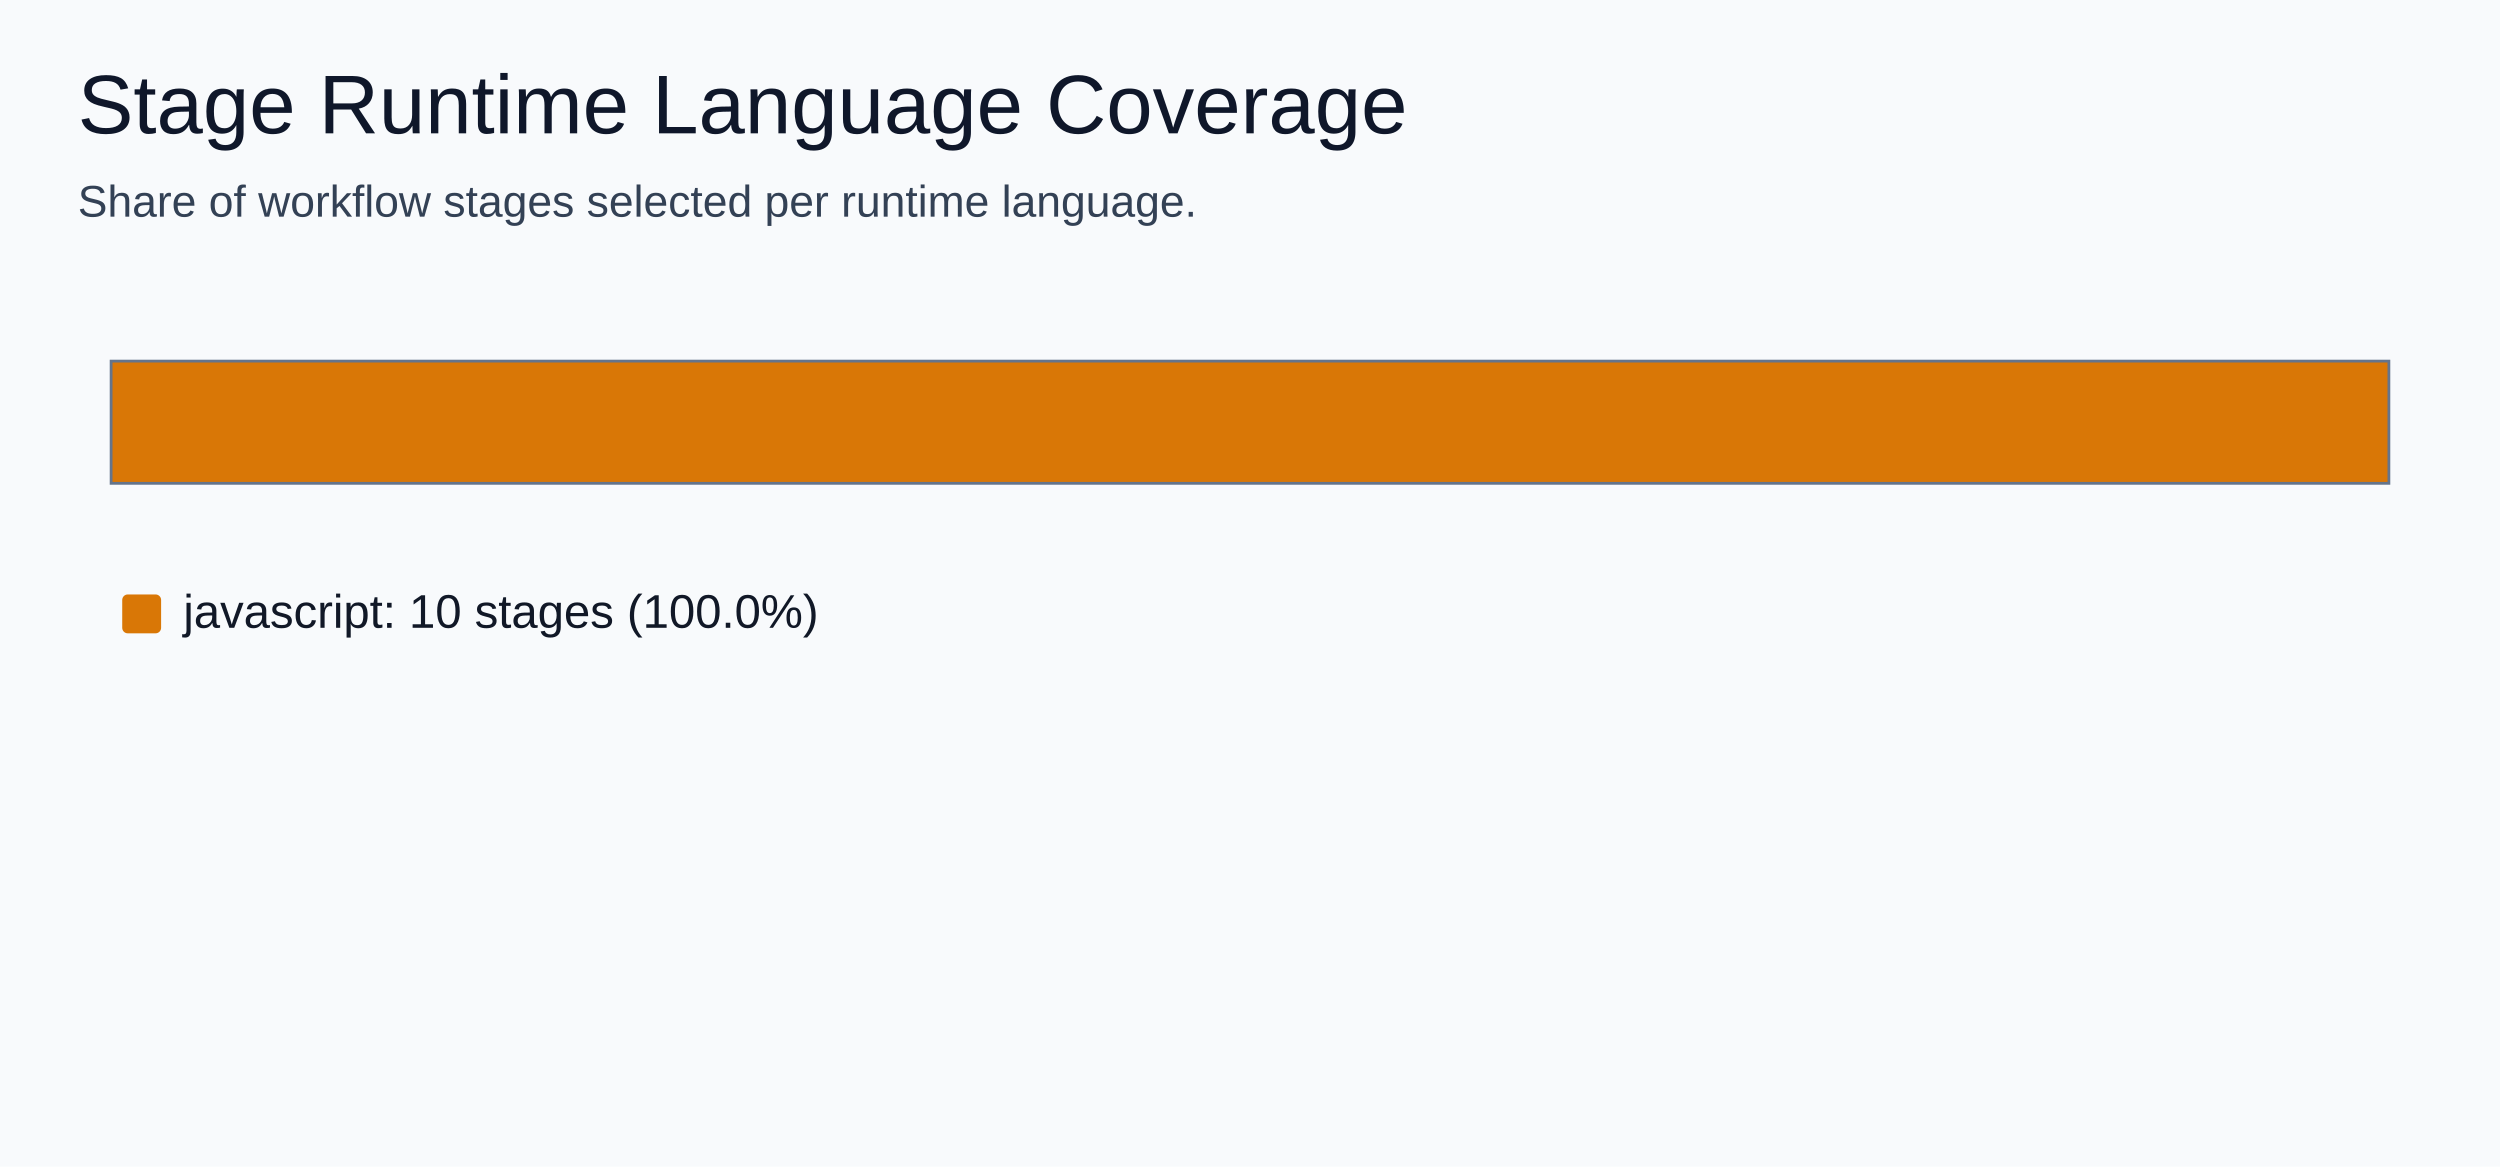
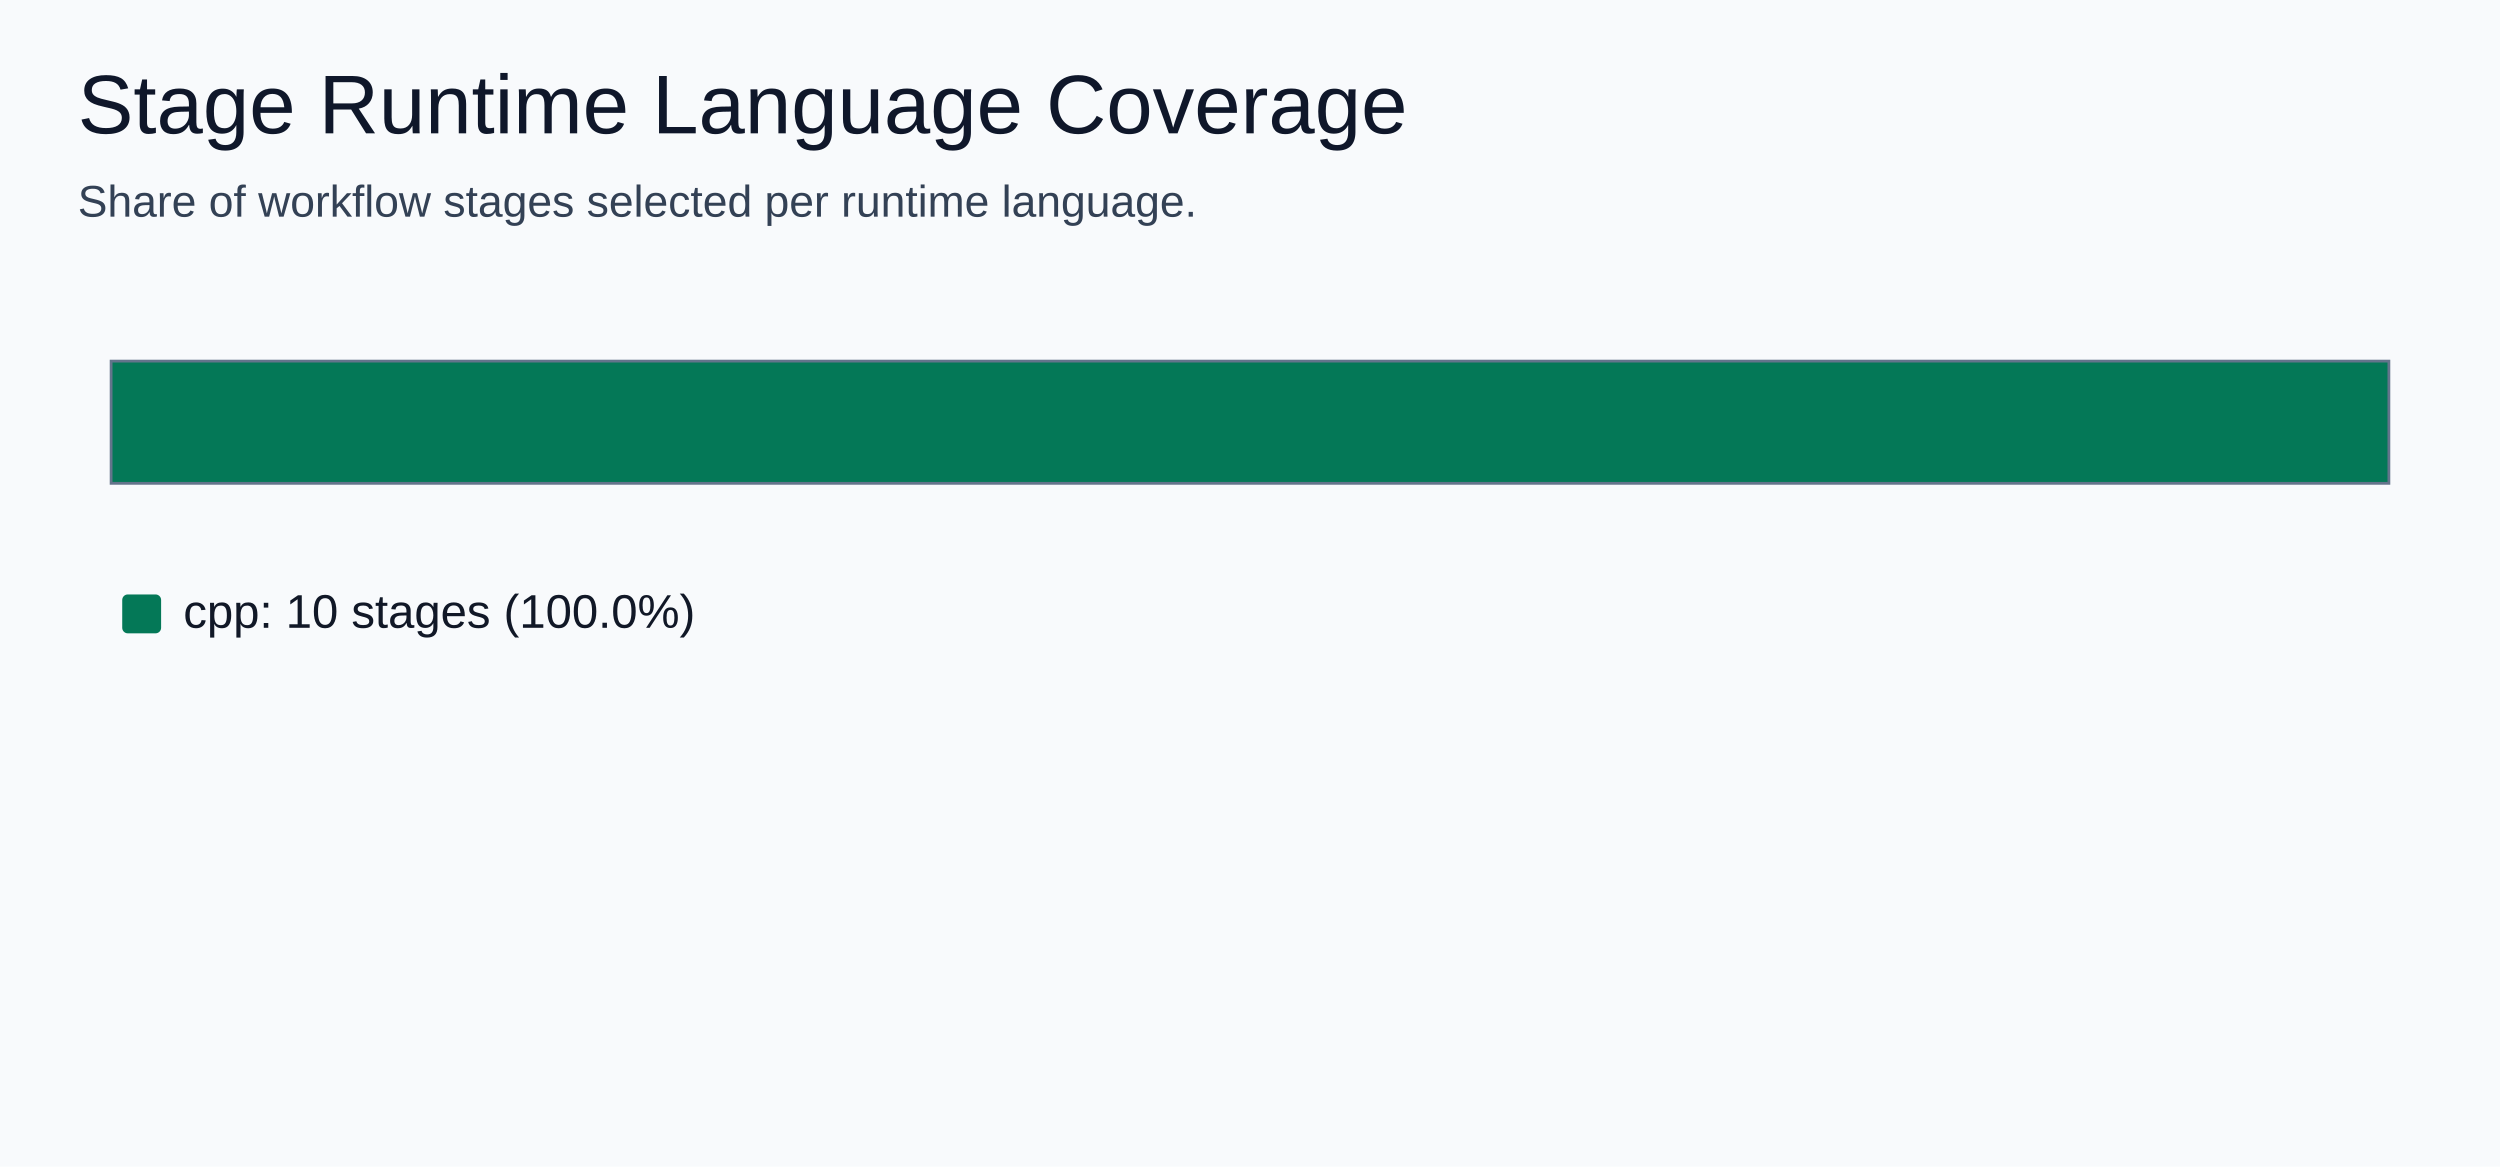
<svg xmlns="http://www.w3.org/2000/svg" width="900" height="420" viewBox="0 0 900 420" role="img" aria-label="Language selection coverage">
  <rect x="0" y="0" width="900" height="420" fill="#f8fafc" />
  <text x="28" y="48" font-family="Segoe UI, Arial, sans-serif" font-size="30" fill="#0f172a">Stage Runtime Language Coverage</text>
  <text x="28" y="78" font-family="Segoe UI, Arial, sans-serif" font-size="16" fill="#334155">Share of workflow stages selected per runtime language.</text>
-   <rect x="40.00" y="130" width="820.00" height="44" fill="#d97706" />
+   <rect x="40.00" y="130" width="820.00" height="44" fill="#047857" />
  <rect x="40" y="130" width="820" height="44" fill="none" stroke="#64748b" stroke-width="1" />
-   <rect x="44" y="214" width="14" height="14" fill="#d97706" rx="2" ry="2" />
-   <text x="66" y="226" font-family="Segoe UI, Arial, sans-serif" font-size="17" fill="#111827">javascript: 10 stages (100.0%)</text>
+   <rect x="44" y="214" width="14" height="14" fill="#047857" rx="2" ry="2" />
+   <text x="66" y="226" font-family="Segoe UI, Arial, sans-serif" font-size="17" fill="#111827">cpp: 10 stages (100.0%)</text>
</svg>
